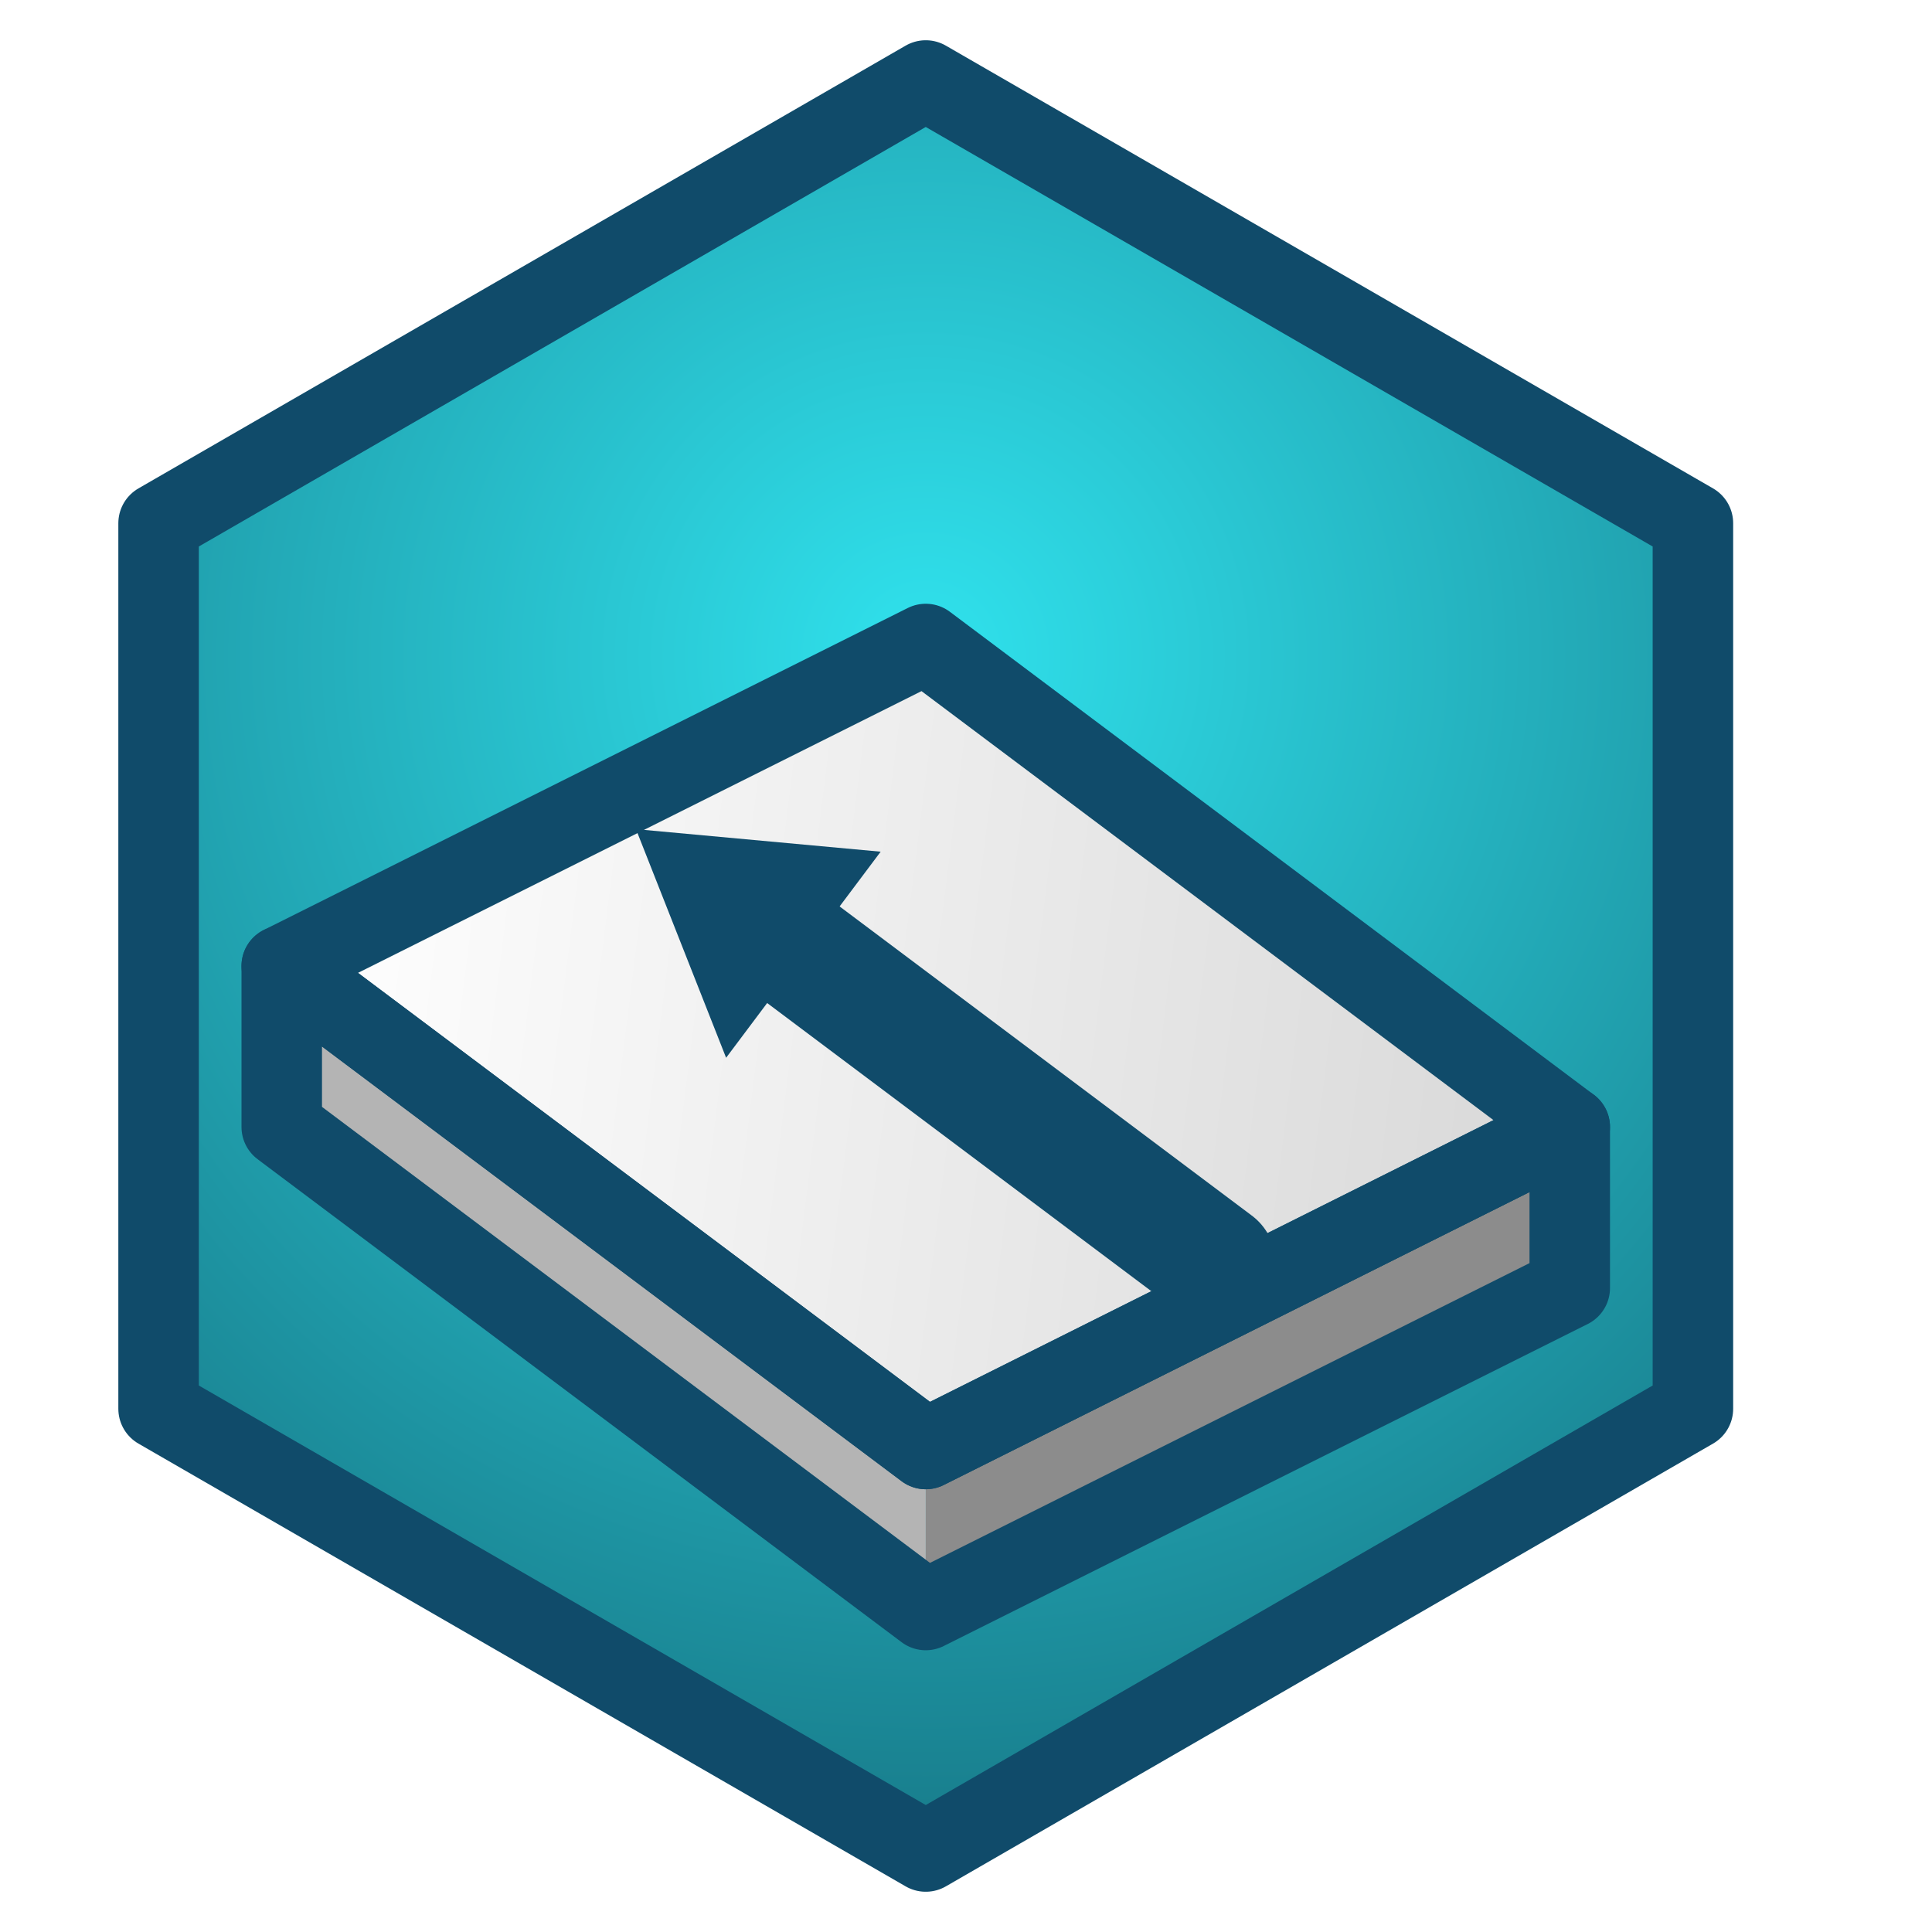
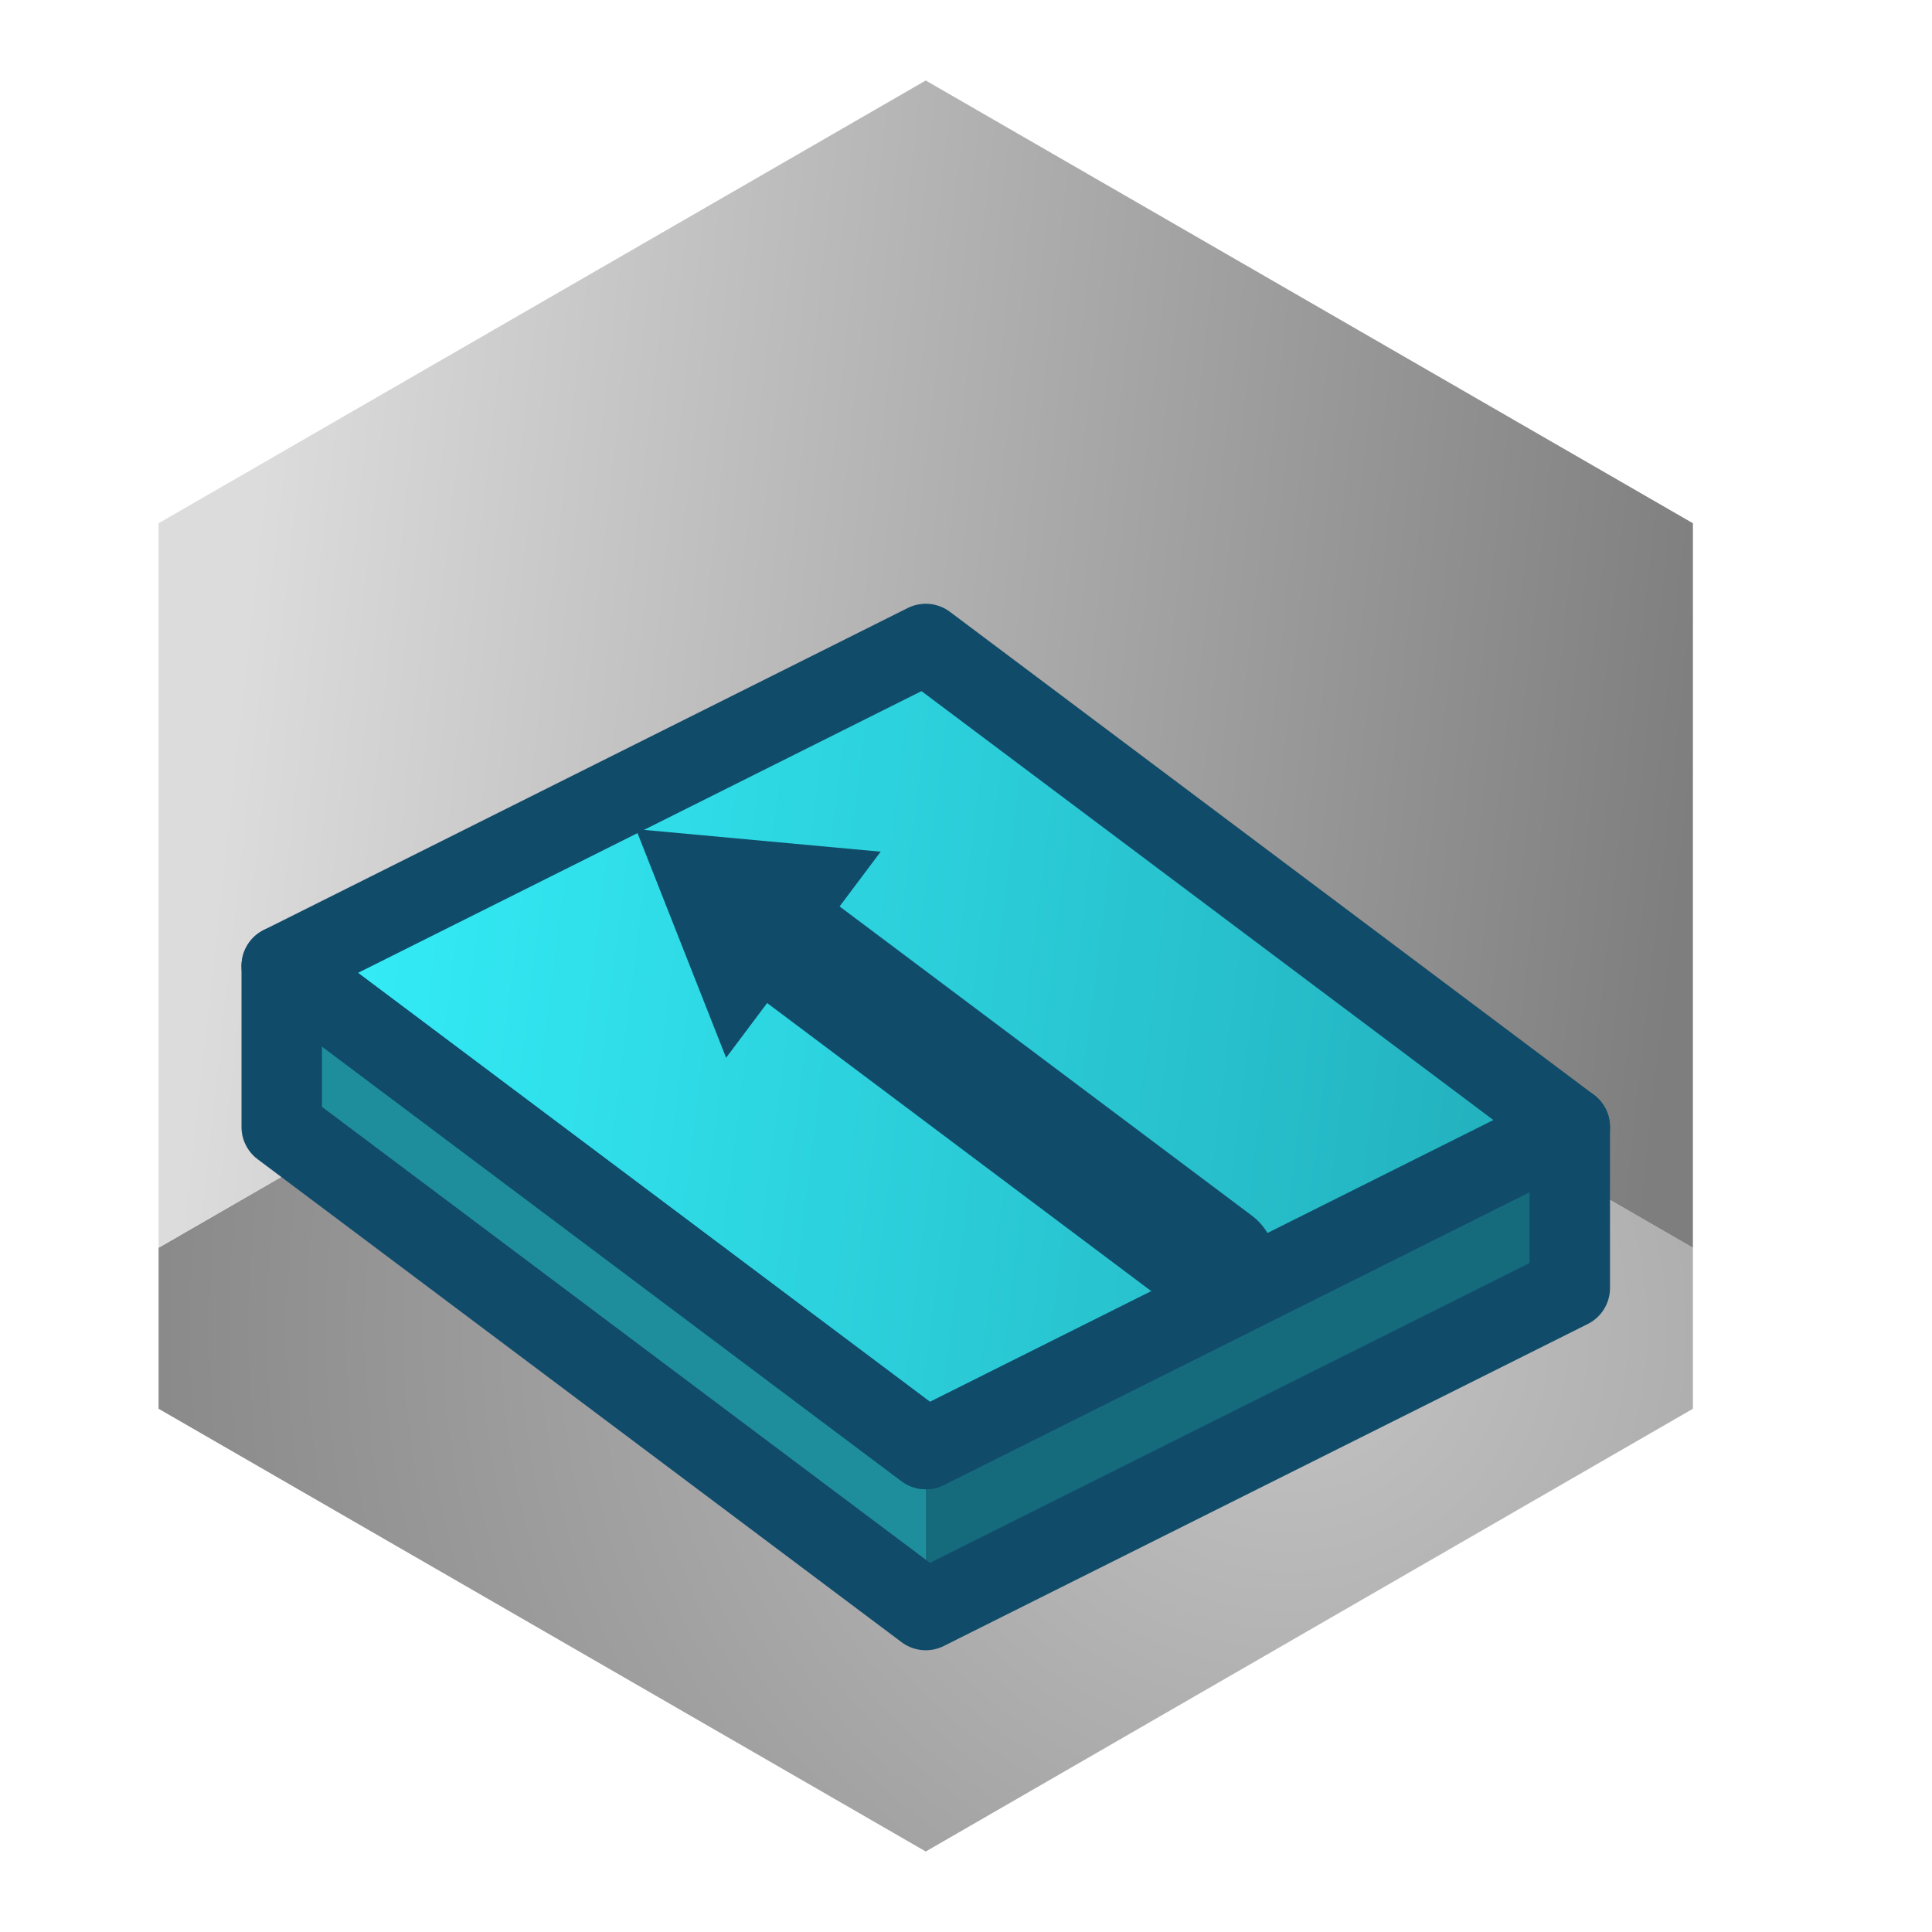
<svg xmlns="http://www.w3.org/2000/svg" version="1.1" baseProfile="full" width="24" height="24">
  <defs>
-     <radialGradient id="radial716583fc4e70" gradientUnits="userSpaceOnUse" cx="11.5" cy="8.15" r="14.85">
-       <stop offset="0%" style="stop-color:#30E2ED;" />
-       <stop offset="100%" style="stop-color:#187C8B;" />
+     <radialGradient id="radial46c378a2c380" gradientUnits="userSpaceOnUse" cx="16" cy="16.5" r="14">
+       <stop offset="0%" style="stop-color:#C4C4C4;" />
+       <stop offset="100%" style="stop-color:#8A8A8A;" />
    </radialGradient>
-     <linearGradient id="linear061683a29bd0" gradientUnits="userSpaceOnUse" x1="3.5" y1="12" x2="19.5" y2="14">
-       <stop offset="0%" style="stop-color:#FFFFFF;" />
-       <stop offset="100%" style="stop-color:#D8D8D8;" />
+     <linearGradient id="linear0289bd157968" gradientUnits="userSpaceOnUse" x1="3" y1="8" x2="21.03" y2="10">
+       <stop offset="0%" style="stop-color:#DCDCDC;" />
+       <stop offset="100%" style="stop-color:#7E7E7E;" />
+     </linearGradient>
+     <linearGradient id="linear77bdf3e108ed" gradientUnits="userSpaceOnUse" x1="3.5" y1="12" x2="19.5" y2="14">
+       <stop offset="0%" style="stop-color:#34EFF9;" />
+       <stop offset="100%" style="stop-color:#22AEBB;" />
    </linearGradient>
  </defs>
  <g fill="none" stroke="none">
-     <path d="M 11.5 1 L 21.03 6.5 L 21.03 17.5 L 11.5 23 L 1.97 17.5 L 1.97 6.5 L 11.5 1" fill="url(#radial716583fc4e70)" stroke="#104B6A" stroke-width="1" stroke-linecap="round" stroke-linejoin="round" />
-     <path d="M 11.5 18 L 19.5 14 L 19.5 16 L 11.5 20 L 11.5 18" fill="#8C8C8C" />
-     <path d="M 3.5 12 L 11.5 18 L 11.5 20 L 3.5 14 L 3.5 12" fill="#B4B4B4" />
-     <path d="M 3.5 12 L 11.5 8 L 19.5 14 L 11.5 18 L 3.5 12" fill="url(#linear061683a29bd0)" stroke="#104B6A" stroke-width="1" stroke-linecap="round" stroke-linejoin="round" />
+     <path d="M 1.97 15.5 L 11.5 10 L 21.03 15.5 L 21.03 17.5 L 11.5 23 L 1.97 17.5 L 1.97 15.5" fill="url(#radial46c378a2c380)" />
+     <path d="M 1.97 6.5 L 11.5 1 L 21.03 6.5 L 21.03 15.5 L 11.5 10 L 1.97 15.5 L 1.97 6.5" fill="url(#linear0289bd157968)" />
+     <path d="M 11.5 18 L 19.5 14 L 19.5 16 L 11.5 20 L 11.5 18" fill="#156A7C" />
+     <path d="M 3.5 12 L 11.5 18 L 11.5 20 L 3.5 14 L 3.5 12" fill="#1E8E9C" />
+     <path d="M 3.5 12 L 11.5 8 L 19.5 14 L 11.5 18 L 3.5 12" fill="url(#linear77bdf3e108ed)" stroke="#104B6A" stroke-width="1" stroke-linecap="round" stroke-linejoin="round" />
    <path d="M 3.5 12 L 11.5 18 L 19.5 14 L 19.5 16 L 11.5 20 L 3.5 14 L 3.5 12" stroke="#104B6A" stroke-width="1" stroke-linecap="round" stroke-linejoin="round" />
    <path d="M 7.9 10.3 L 10.94 10.58 L 9.02 13.14 L 7.9 10.3" fill="#104B6A" />
    <path d="M 15.1 15.7 L 9.98 11.86" stroke="#104B6A" stroke-width="1.5" stroke-linecap="round" stroke-linejoin="round" />
  </g>
</svg>
